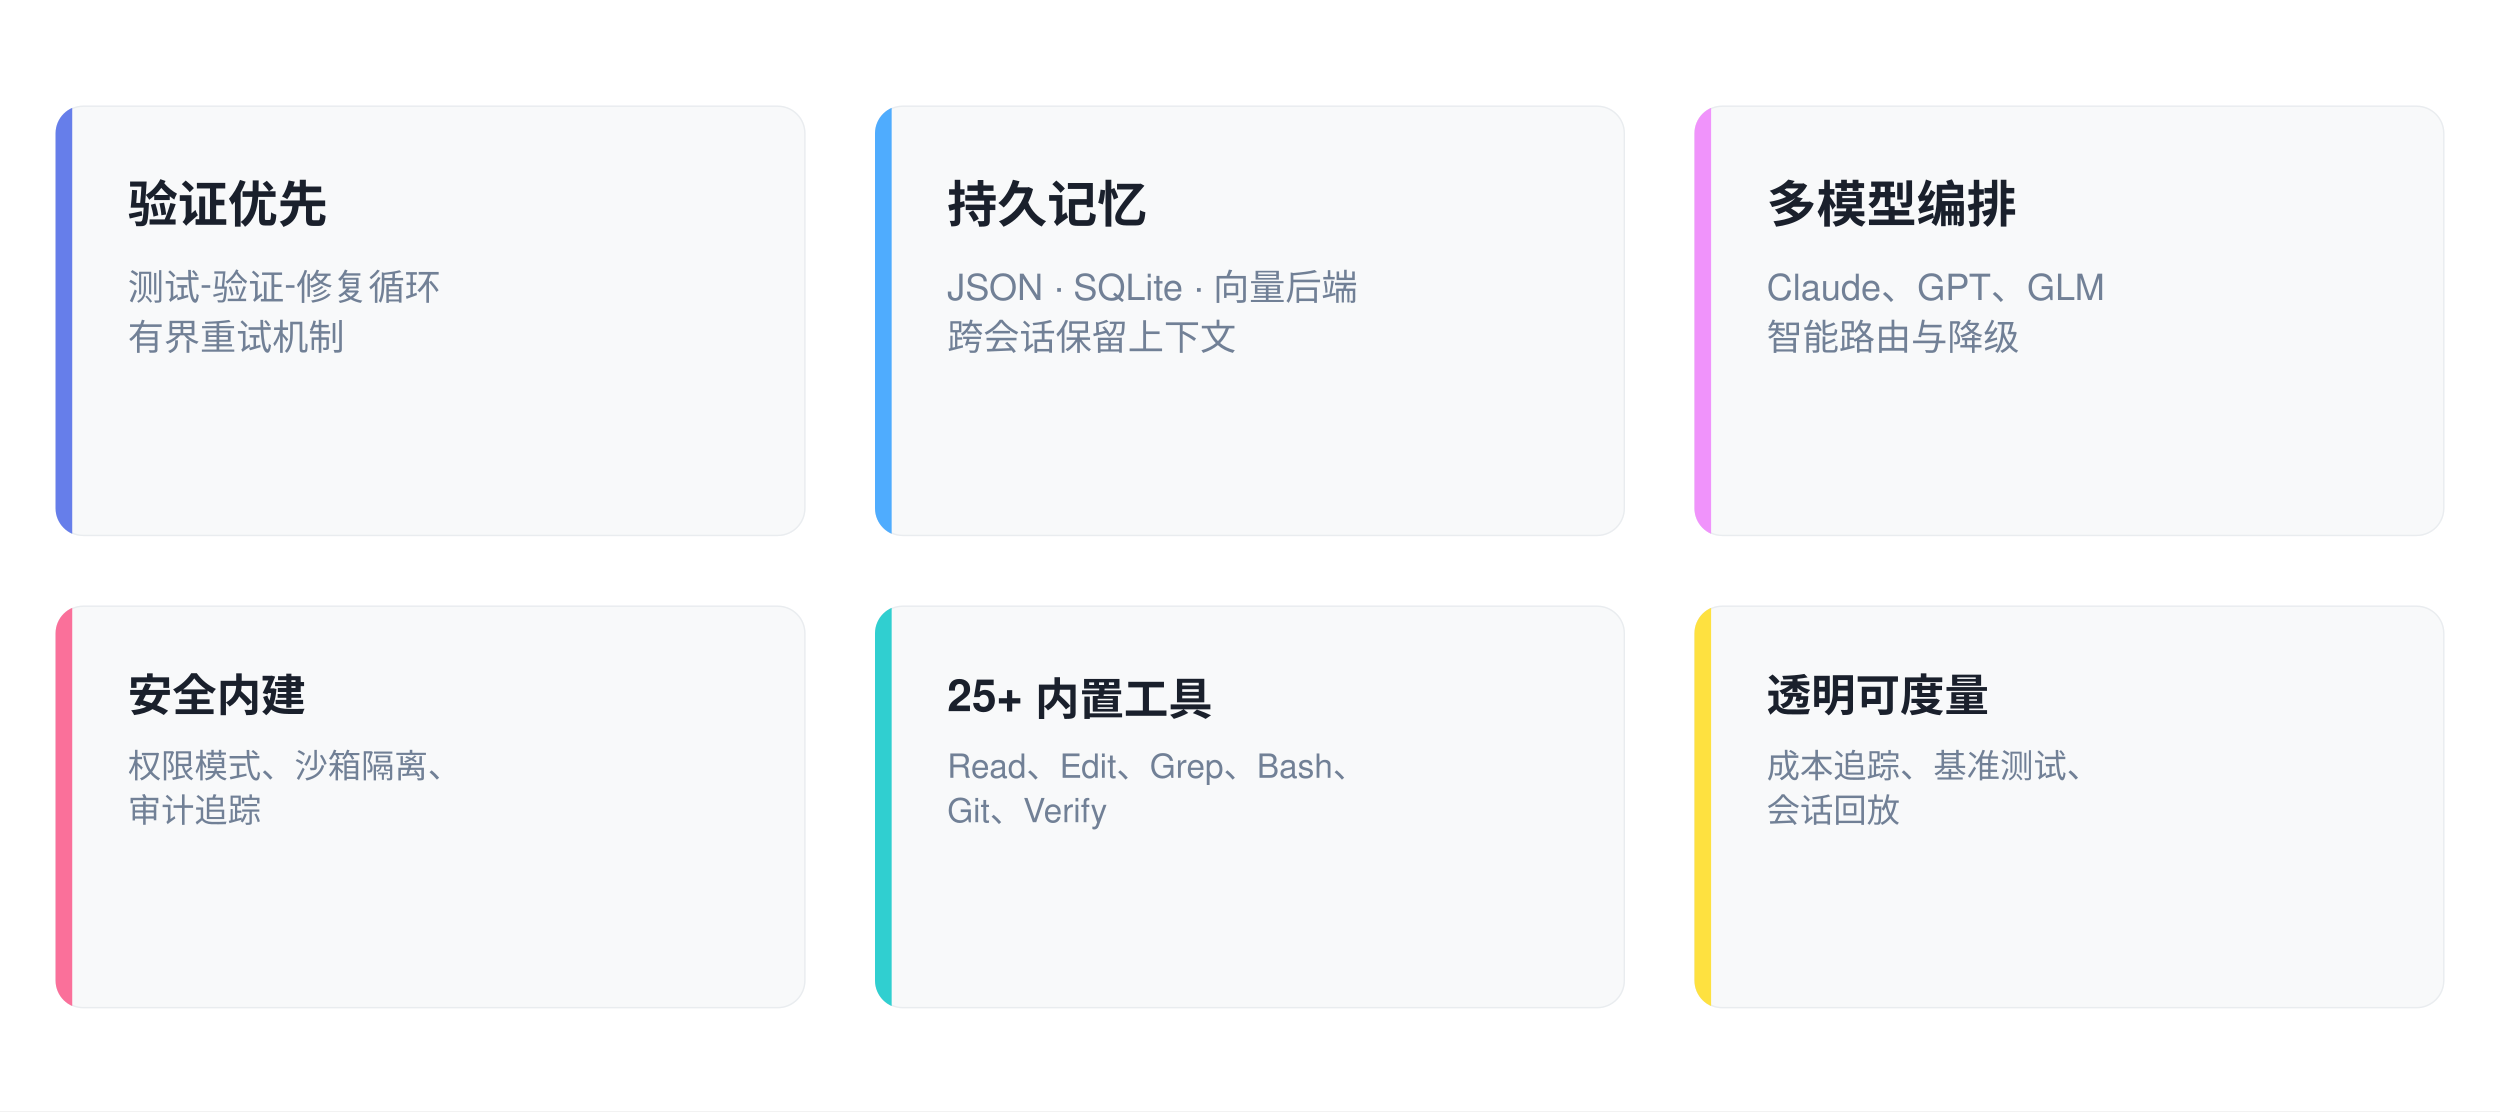
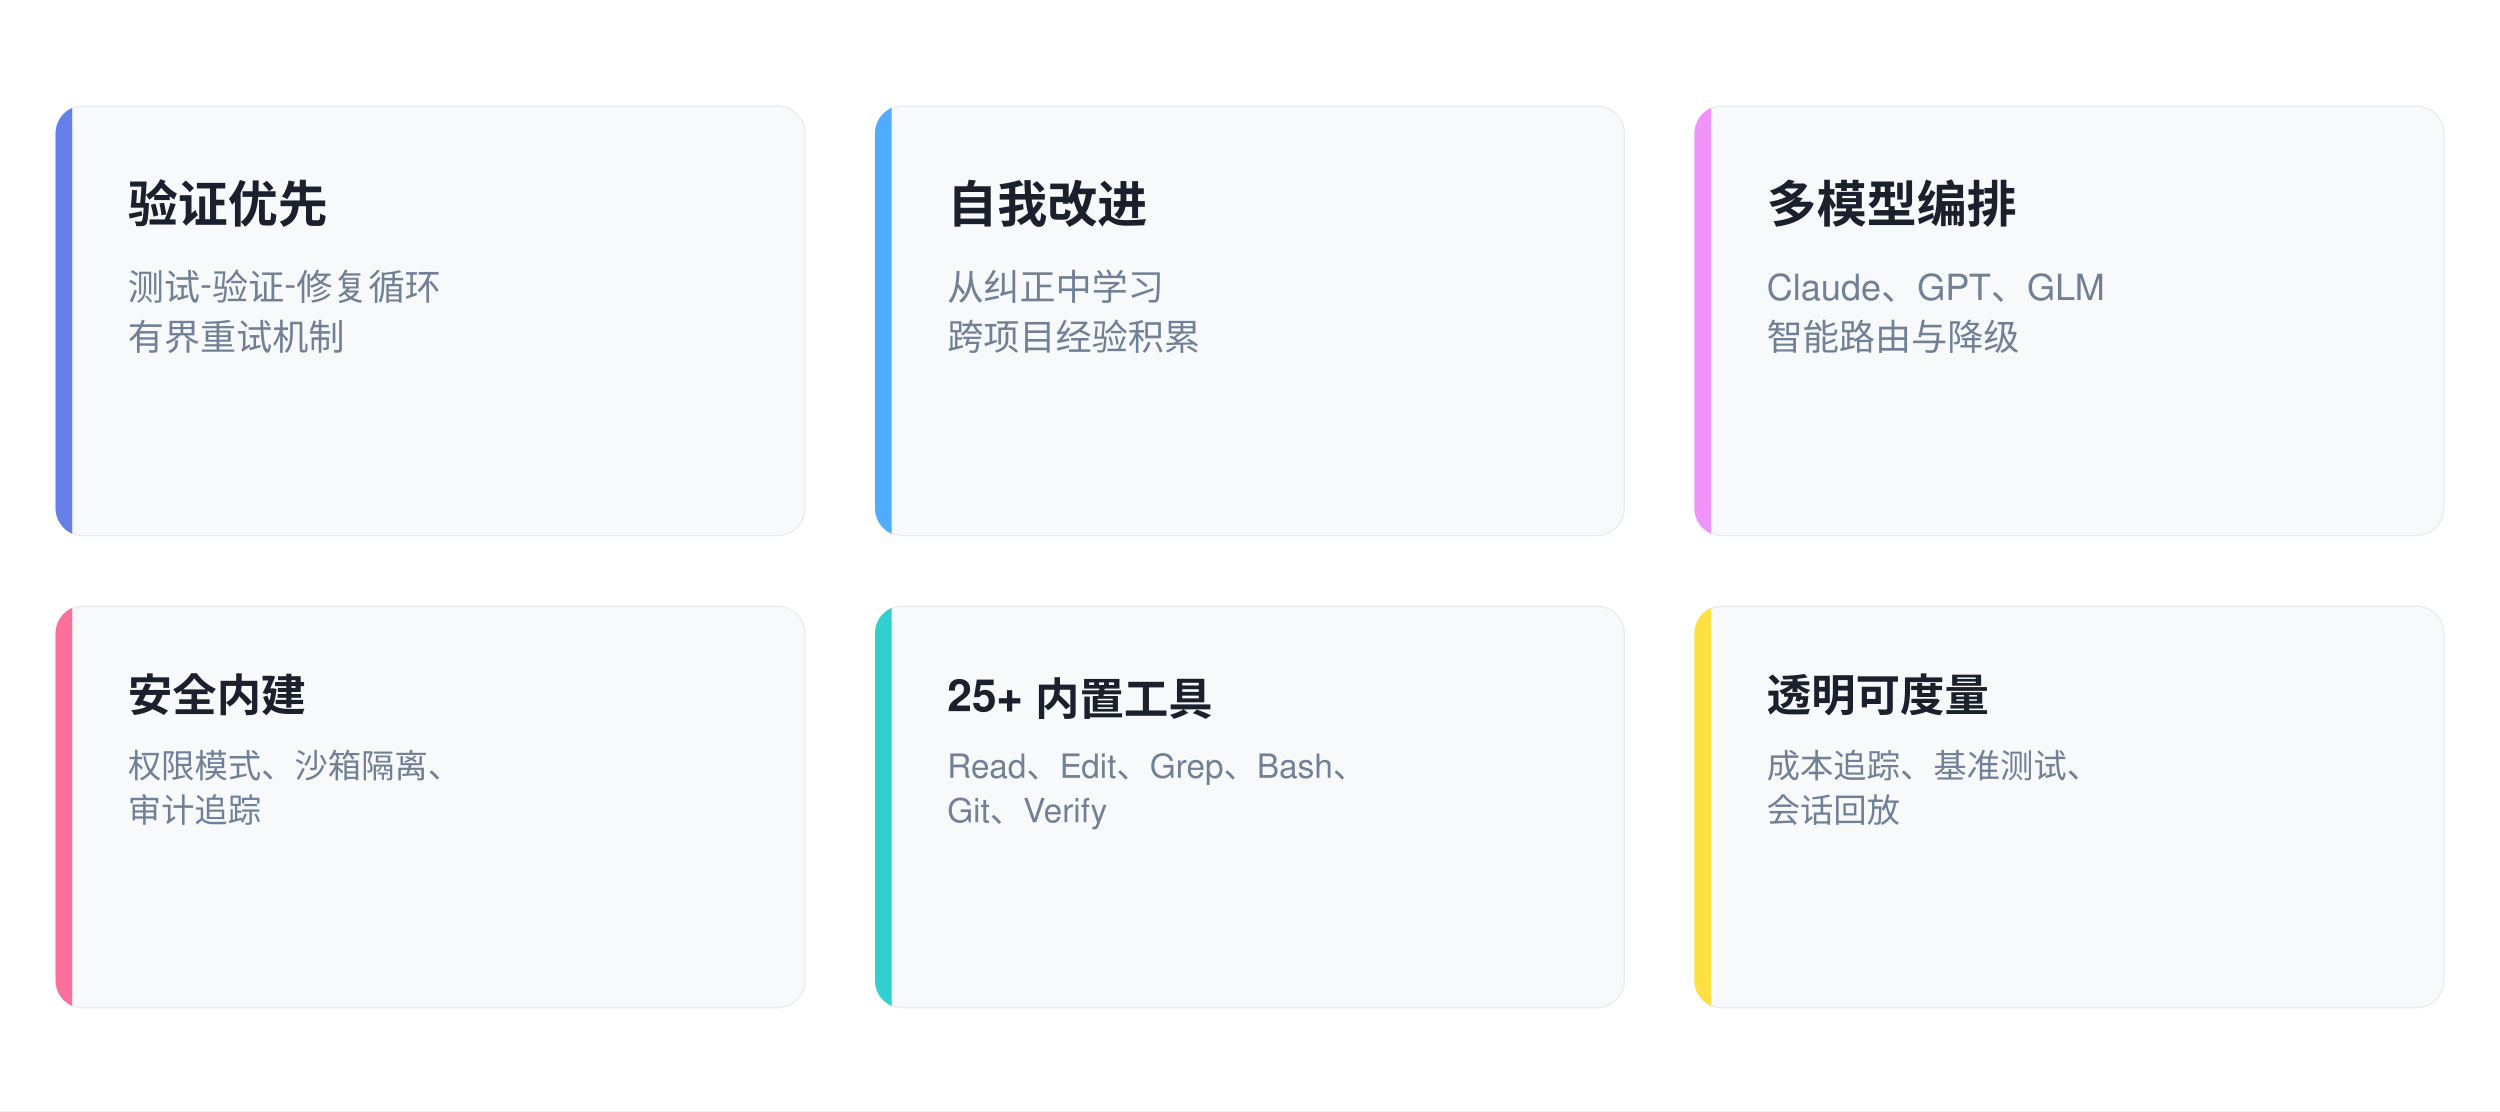
<svg xmlns="http://www.w3.org/2000/svg" viewBox="0 0 900 400" width="900" height="400">
  <style>
    .card-bg { fill: #f8f9fa; stroke: #e9ecef; stroke-width: 1; }
    .title-lg { font-size: 18px; font-weight: 700; fill: #1a202c; font-family: -apple-system, BlinkMacSystemFont, 'Segoe UI', Helvetica, Arial, sans-serif; }
    .title-sm { font-size: 16px; font-weight: 700; fill: #1a202c; font-family: -apple-system, BlinkMacSystemFont, 'Segoe UI', Helvetica, Arial, sans-serif; }
    .desc { font-size: 13px; fill: #718096; font-family: -apple-system, BlinkMacSystemFont, 'Segoe UI', Helvetica, Arial, sans-serif; }
    .desc-sm { font-size: 12px; fill: #718096; font-family: -apple-system, BlinkMacSystemFont, 'Segoe UI', Helvetica, Arial, sans-serif; }
  </style>
  <rect width="900" height="400" fill="#ffffff" />
  <defs>
    <clipPath id="c1">
      <rect x="20" y="38" width="270" height="155" rx="10" />
    </clipPath>
    <clipPath id="c2">
      <rect x="315" y="38" width="270" height="155" rx="10" />
    </clipPath>
    <clipPath id="c3">
      <rect x="610" y="38" width="270" height="155" rx="10" />
    </clipPath>
    <clipPath id="c4">
      <rect x="20" y="218" width="270" height="145" rx="10" />
    </clipPath>
    <clipPath id="c5">
      <rect x="315" y="218" width="270" height="145" rx="10" />
    </clipPath>
    <clipPath id="c6">
      <rect x="610" y="218" width="270" height="145" rx="10" />
    </clipPath>
  </defs>
  <g clip-path="url(#c1)">
    <rect x="20" y="38" width="270" height="155" rx="10" class="card-bg" />
    <rect x="20" y="38" width="6" height="155" fill="#667eea" />
  </g>
  <text x="46" y="80" class="title-lg">验证优先</text>
  <text x="46" y="108" class="desc">测试-验证-修复循环</text>
  <text x="46" y="126" class="desc">有界重试机制</text>
  <g clip-path="url(#c2)">
    <rect x="315" y="38" width="270" height="155" rx="10" class="card-bg" />
    <rect x="315" y="38" width="6" height="155" fill="#4facfe" />
  </g>
-   <text x="341" y="80" class="title-lg">持久记忆</text>
-   <text x="341" y="108" class="desc">JSON · SQLite · 向量后端</text>
-   <text x="341" y="126" class="desc">跨会话保留上下文</text>
+   <text x="341" y="80" class="title-lg">自我改进</text>
+   <text x="341" y="108" class="desc">从纠正中学习</text>
+   <text x="341" y="126" class="desc">跨项目经验积累</text>
  <g clip-path="url(#c3)">
    <rect x="610" y="38" width="270" height="155" rx="10" class="card-bg" />
    <rect x="610" y="38" width="6" height="155" fill="#f093fb" />
  </g>
  <text x="636" y="80" class="title-lg">多模型编排</text>
  <text x="636" y="108" class="desc">Claude、GPT、GLM</text>
  <text x="636" y="126" class="desc">智能路由与降级</text>
  <g clip-path="url(#c4)">
    <rect x="20" y="218" width="270" height="145" rx="10" class="card-bg" />
    <rect x="20" y="218" width="6" height="145" fill="#fa709a" />
  </g>
  <text x="46" y="256" class="title-sm">安全内建</text>
  <text x="46" y="280" class="desc-sm">权限模式、沙箱隔离、</text>
  <text x="46" y="296" class="desc-sm">审计追踪</text>
  <g clip-path="url(#c5)">
    <rect x="315" y="218" width="270" height="145" rx="10" class="card-bg" />
    <rect x="315" y="218" width="6" height="145" fill="#30cfd0" />
  </g>
  <text x="341" y="256" class="title-sm">25+ 内置工具</text>
  <text x="341" y="280" class="desc-sm">Read、Edit、Grep、Bash、</text>
  <text x="341" y="296" class="desc-sm">Git、Verify</text>
  <g clip-path="url(#c6)">
    <rect x="610" y="218" width="270" height="145" rx="10" class="card-bg" />
    <rect x="610" y="218" width="6" height="145" fill="#fee140" />
  </g>
  <text x="636" y="256" class="title-sm">透明可度量</text>
  <text x="636" y="280" class="desc-sm">成本追踪、基准测试、</text>
  <text x="636" y="296" class="desc-sm">会话回放</text>
</svg>
